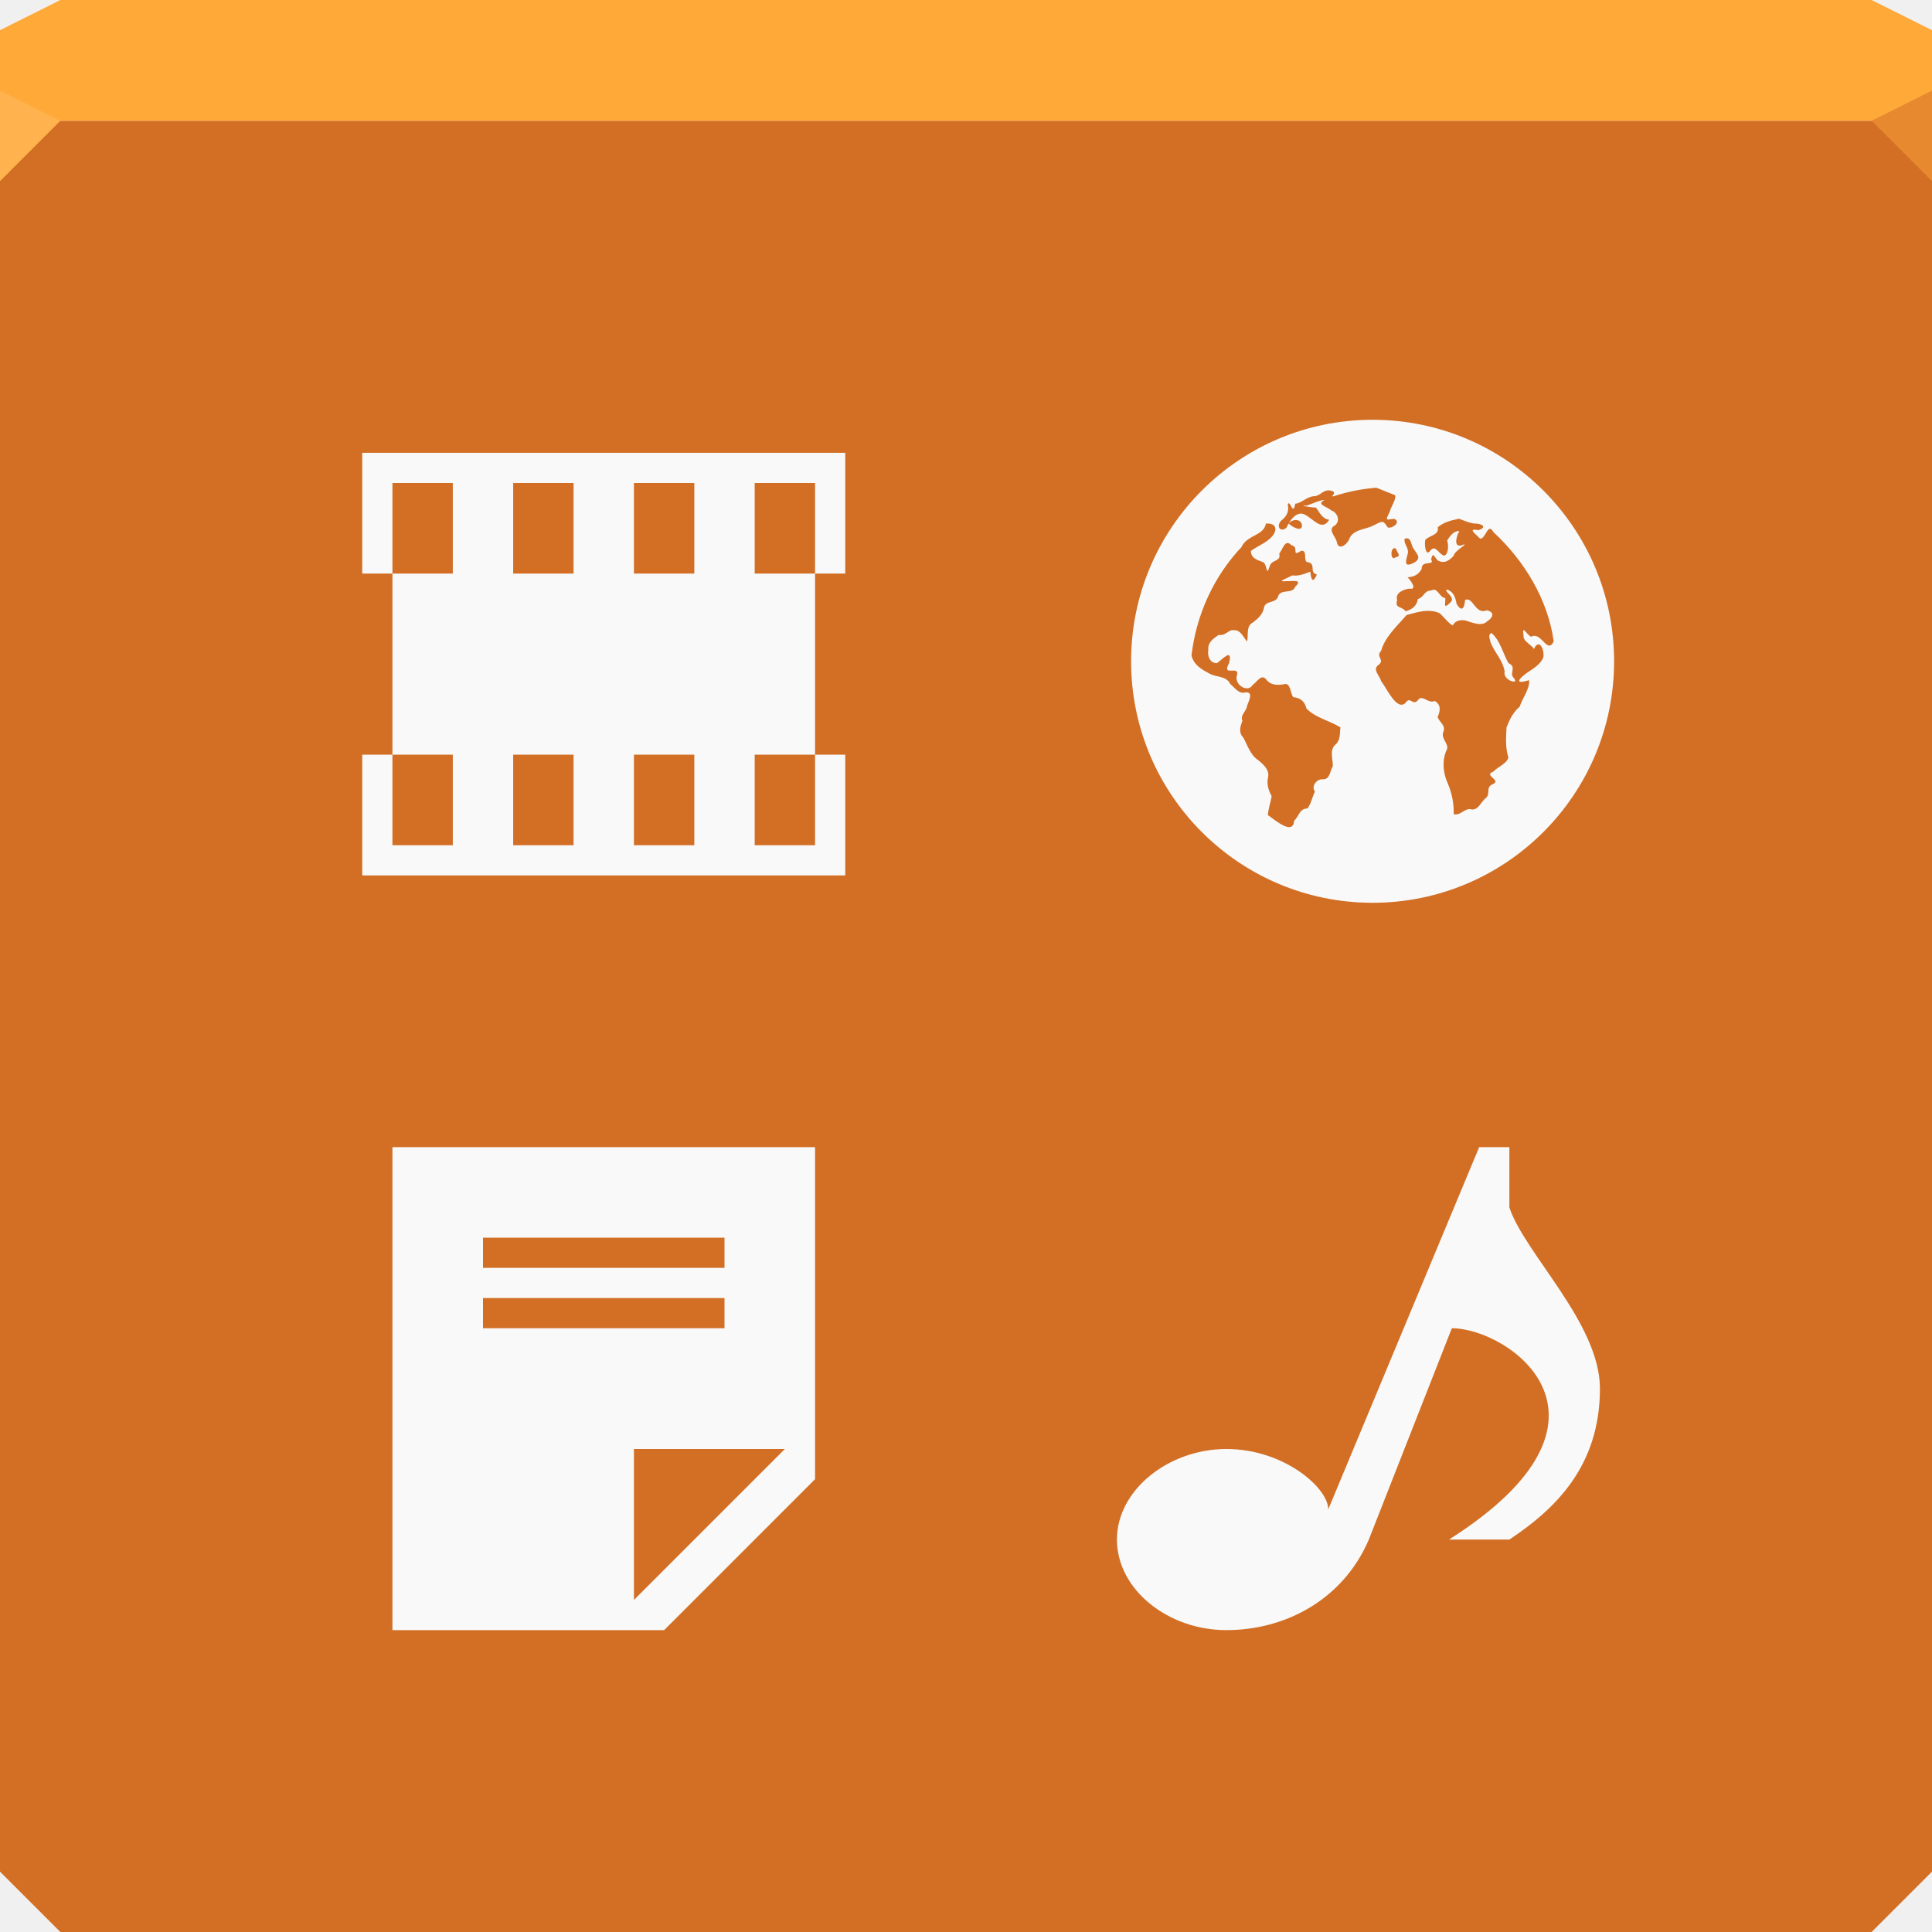
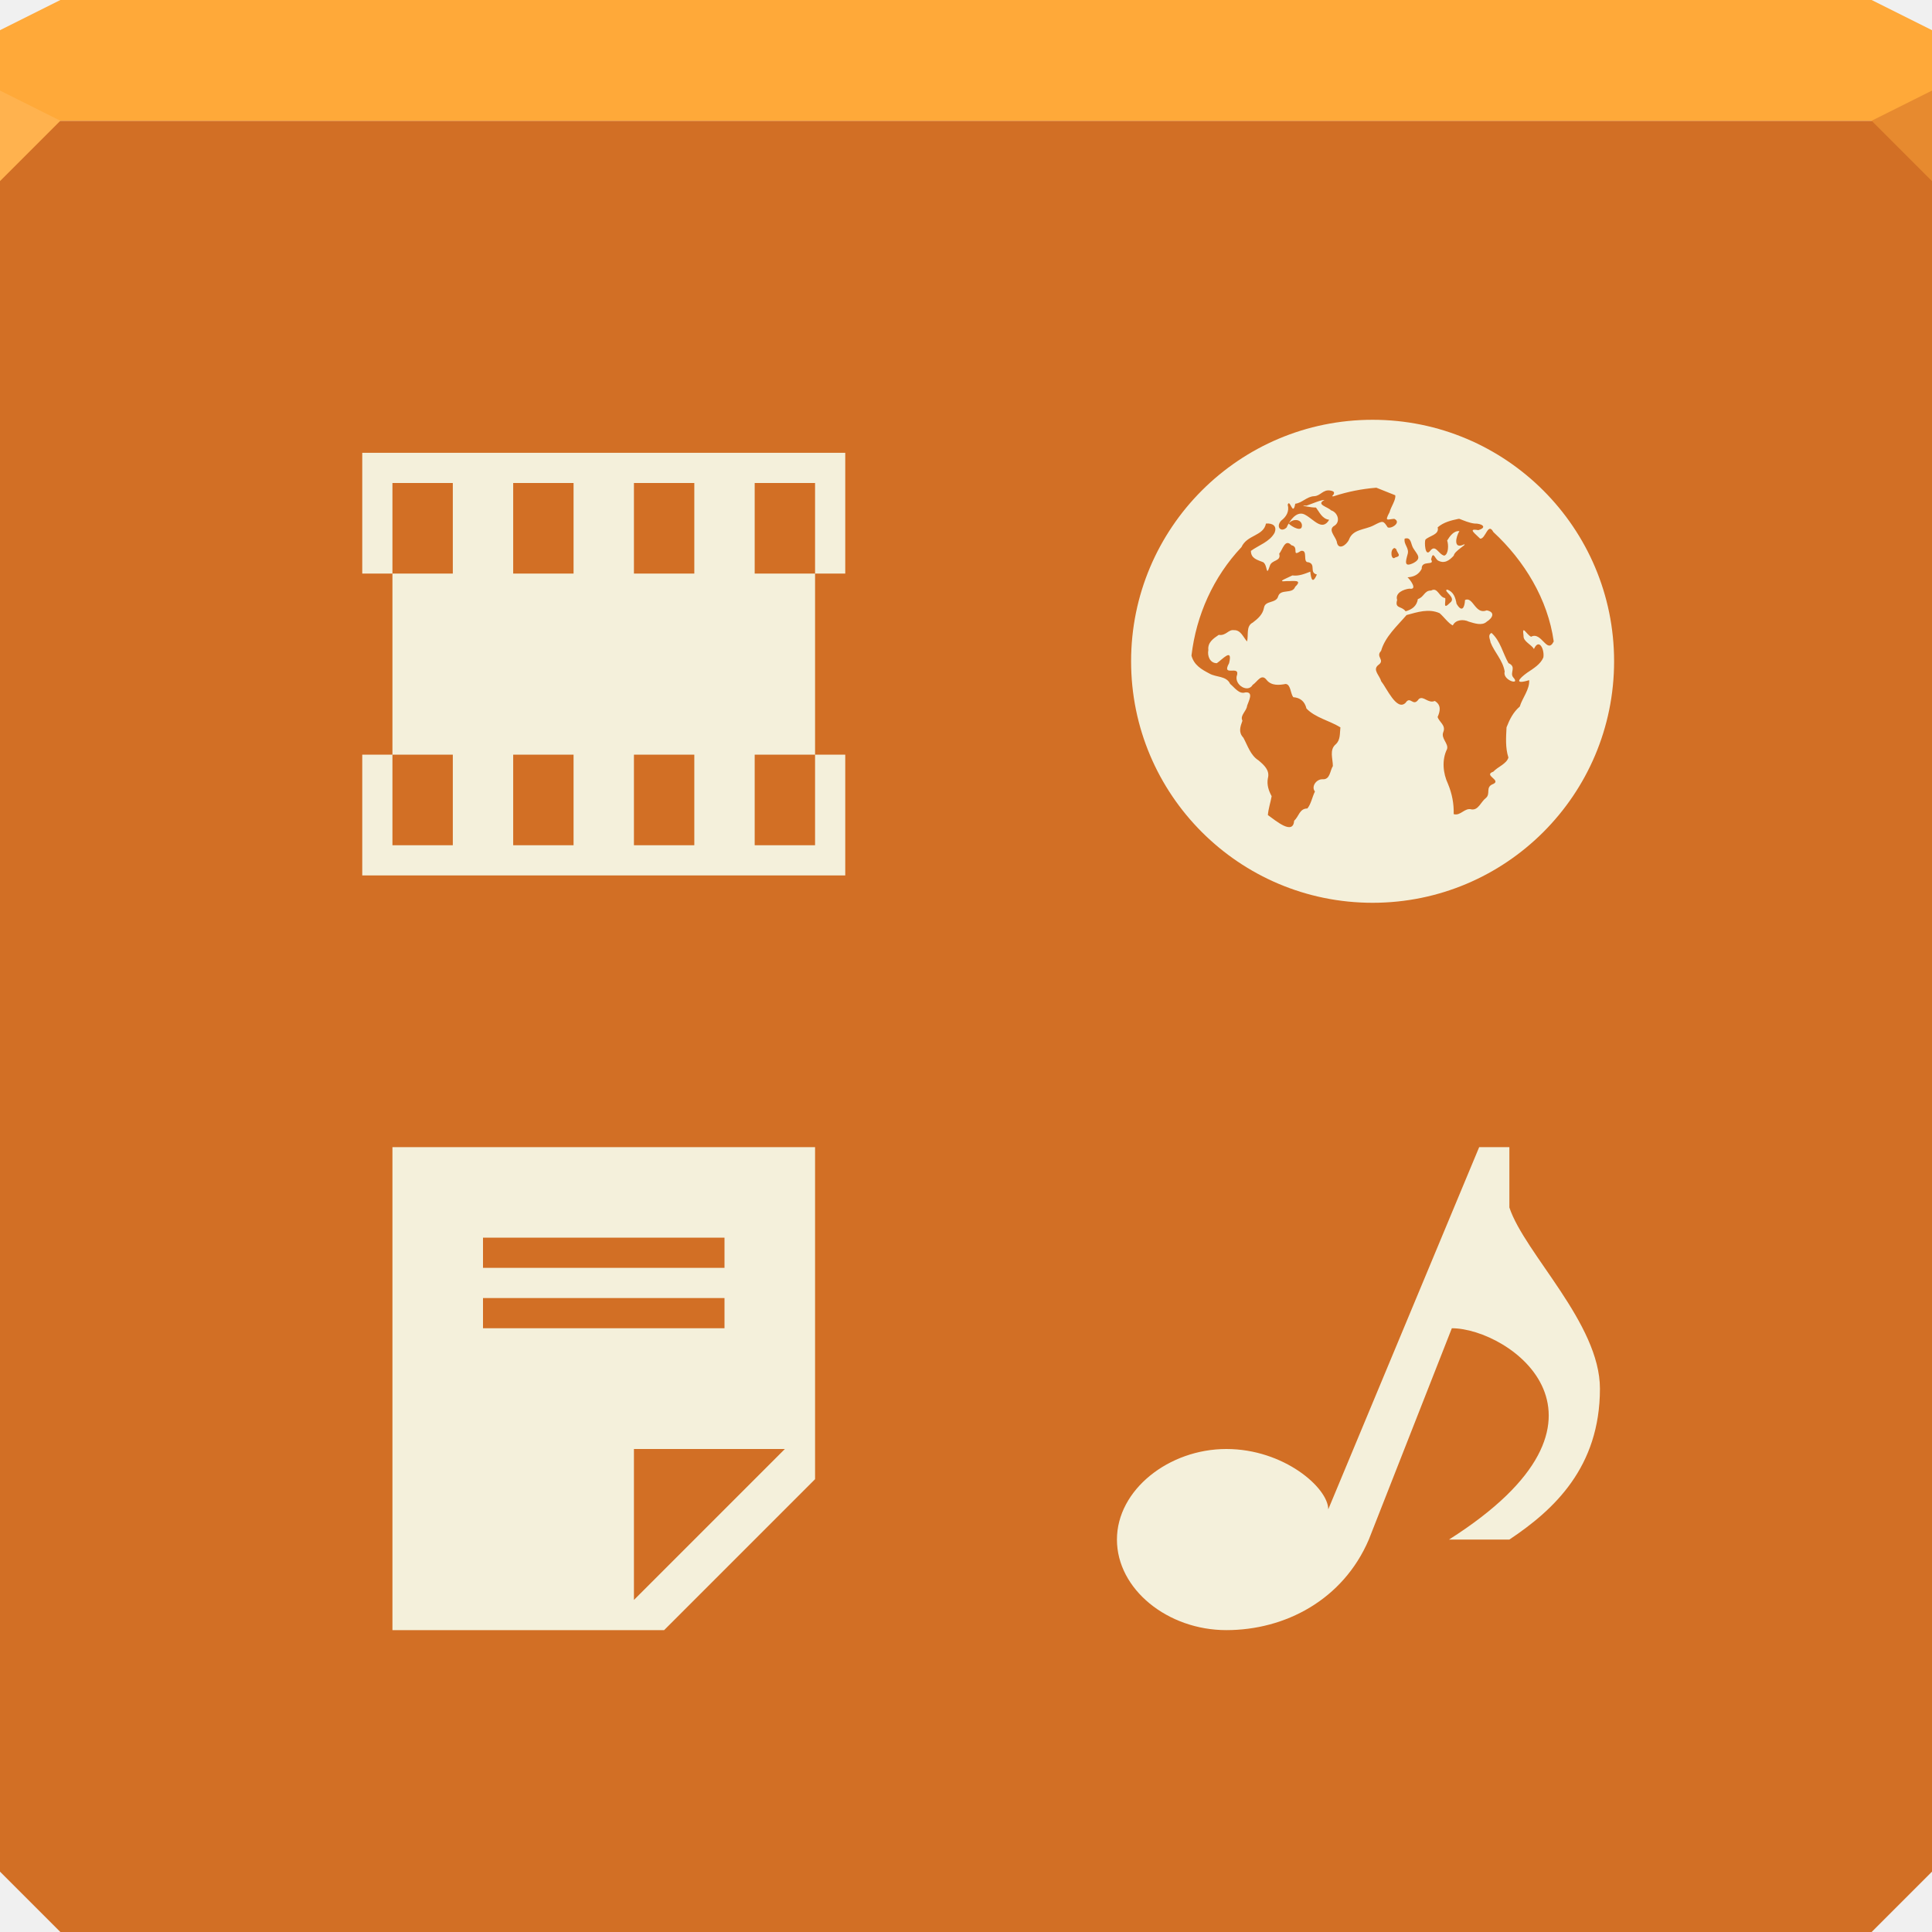
<svg xmlns="http://www.w3.org/2000/svg" width="64" height="64" id="svg13094" version="1.1">
  <defs id="defs13096" />
  <path style="color:#000000;fill:#d26f25;fill-opacity:1;fill-rule:nonzero;stroke:none;stroke-width:2.286;marker:none;visibility:visible;display:inline;overflow:visible;enable-background:accumulate" d="M 0 4 L 0 34 L 0 62 L 2 64 L 32 64 L 62 64 L 64 62 L 64 34 L 64 4 L 32 4 L 0 4 z " id="path6498" />
  <path style="color:#000000;fill:#ffa939;fill-opacity:1;fill-rule:nonzero;stroke:none;marker:none;visibility:visible;display:inline;overflow:visible;enable-background:accumulate" d="M 2 0 L 0 1 L 0 4 L 32 4 L 64 4 L 64 1 L 62 0 L 32 0 L 2 0 z " id="path6502" />
  <path style="fill:#ffb24e;fill-opacity:1;fill-rule:nonzero" d="M 0,3 0,6 2,4 Z" id="path4298" />
  <path d="M 64,6 62,4 64,3 z" id="path3028" style="fill:#e78a2f;fill-opacity:1" />
  <g id="g3043" transform="translate(-0.6250001,0.082283)" />
  <g id="scalable" transform="matrix(1.038589,0,0,1.038589,1214.722,1878.812)" style="fill:#ffffff" />
-   <path style="color:#000000;fill:#f9f9f9;fill-opacity:1;fill-rule:nonzero;stroke:none;stroke-width:1;marker:none;visibility:visible;display:inline;overflow:visible;enable-background:accumulate" d="m 45.469,13.906 c -4.418,0 -8,3.582 -8,8 0,4.418 3.582,8 8,8 4.418,0 8,-3.582 8,-8 0,-4.418 -3.582,-8 -8,-8 z M 12,15 l 0,4 1,0 0,-3 2,0 0,3 -2,0 0,6 2,0 0,3 -2,0 0,-3 -1,0 0,4 16,0 0,-4 -1,0 0,3 -2,0 0,-3 2,0 0,-6 -2,0 0,-3 2,0 0,3 1,0 0,-4 -16,0 z m 5,1 2,0 0,3 -2,0 0,-3 z m 4,0 2,0 0,3 -2,0 0,-3 z m 24.594,0.156 c 0.206,0.081 0.419,0.169 0.625,0.25 0.031,0.147 -0.144,0.384 -0.188,0.562 -0.18,0.333 -0.059,0.23 0.156,0.219 0.251,0.116 -0.104,0.347 -0.219,0.281 -0.149,-0.23 -0.154,-0.224 -0.469,-0.062 -0.288,0.148 -0.688,0.121 -0.812,0.469 -0.086,0.191 -0.366,0.374 -0.406,0.062 -0.052,-0.179 -0.313,-0.402 -0.062,-0.531 0.194,-0.141 0.089,-0.436 -0.125,-0.5 -0.119,-0.122 -0.512,-0.191 -0.219,-0.344 -0.117,-0.007 -0.429,0.134 -0.594,0.188 -0.335,-0.025 0.188,0.073 0.312,0.062 0.113,0.148 0.202,0.377 0.438,0.406 -0.23,0.388 -0.506,-0.007 -0.781,-0.156 -0.229,-0.145 -0.441,0.068 -0.562,0.281 0.123,-0.159 0.392,-0.161 0.438,0.031 0.037,0.284 -0.327,0.082 -0.438,-0.031 -0.024,0.043 -0.049,0.081 -0.062,0.125 -0.181,0.187 -0.375,-0.007 -0.188,-0.219 0.174,-0.131 0.278,-0.306 0.219,-0.531 0.075,-0.219 0.169,0.419 0.25,-0.031 0.227,-0.026 0.384,-0.24 0.625,-0.25 0.212,-0.007 0.294,-0.228 0.531,-0.188 0.197,0.028 0.128,0.128 0.062,0.188 0.02,-0.007 0.017,0.018 0.062,0 0.455,-0.15 0.93,-0.243 1.406,-0.281 z m 2.719,1.031 0.031,0 c 0.157,0.061 0.331,0.137 0.5,0.156 0.236,-0.007 0.447,0.124 0.125,0.219 -0.377,-0.071 -0.082,0.13 0.062,0.281 0.181,0.022 0.259,-0.56 0.438,-0.219 1.026,0.948 1.807,2.231 2,3.625 -0.221,0.443 -0.402,-0.345 -0.75,-0.156 -0.161,-0.079 -0.305,-0.425 -0.25,-0.031 -0.013,0.191 0.268,0.291 0.344,0.438 0.173,-0.382 0.358,0.028 0.312,0.281 -0.092,0.223 -0.333,0.368 -0.531,0.5 -0.286,0.205 -0.451,0.407 0.062,0.25 0.019,0.31 -0.225,0.586 -0.312,0.875 -0.217,0.186 -0.336,0.425 -0.438,0.688 -0.017,0.332 -0.043,0.676 0.062,1 -0.059,0.211 -0.355,0.307 -0.5,0.469 -0.345,0.119 0.272,0.274 0,0.406 -0.281,0.103 -0.073,0.323 -0.25,0.469 -0.159,0.12 -0.243,0.405 -0.469,0.375 -0.231,-0.068 -0.362,0.225 -0.594,0.156 0.01,-0.35 -0.055,-0.678 -0.188,-1 -0.167,-0.356 -0.21,-0.797 -0.031,-1.156 0.054,-0.187 -0.21,-0.349 -0.125,-0.562 0.094,-0.229 -0.139,-0.331 -0.188,-0.5 0.09,-0.203 0.123,-0.398 -0.094,-0.531 C 47.307,23.316 47.154,23.032 47,23.156 c -0.193,0.286 -0.273,-0.125 -0.438,0.125 -0.293,0.289 -0.624,-0.487 -0.812,-0.719 -0.043,-0.184 -0.294,-0.371 -0.094,-0.531 0.246,-0.171 -0.102,-0.27 0.094,-0.469 0.134,-0.473 0.533,-0.825 0.844,-1.188 0.362,-0.097 0.73,-0.223 1.094,-0.062 0.147,0.125 0.292,0.339 0.438,0.406 0.094,-0.196 0.355,-0.211 0.531,-0.125 0.183,0.054 0.438,0.147 0.594,0 0.197,-0.122 0.289,-0.315 0,-0.375 C 48.863,20.375 48.805,19.752 48.531,19.875 48.517,20.139 48.426,20.3 48.25,20 c -0.035,-0.2 -0.097,-0.4 -0.312,-0.469 -0.151,0.042 0.332,0.265 0.094,0.438 -0.247,0.253 -0.134,-0.028 -0.156,-0.156 -0.21,-0.026 -0.245,-0.376 -0.469,-0.25 -0.225,-0.007 -0.233,0.222 -0.438,0.281 -0.036,0.229 -0.187,0.344 -0.406,0.406 -0.134,-0.184 -0.367,-0.08 -0.281,-0.375 -0.076,-0.236 0.218,-0.354 0.406,-0.375 0.294,0.05 0.012,-0.315 -0.062,-0.375 0.208,-0.014 0.369,-0.089 0.469,-0.281 -0.012,-0.309 0.448,-0.084 0.312,-0.312 0.065,-0.288 0.115,-0.057 0.219,0.031 0.217,0.124 0.381,0.007 0.531,-0.156 0.024,-0.162 0.451,-0.375 0.344,-0.375 -0.372,0.186 -0.273,-0.259 -0.156,-0.438 -0.188,-0.017 -0.317,0.166 -0.406,0.312 0.052,0.144 0.045,0.455 -0.094,0.5 C 47.652,18.37 47.556,18.009 47.375,18.25 c -0.17,0.213 -0.194,-0.296 -0.156,-0.375 0.141,-0.134 0.467,-0.161 0.406,-0.406 0.195,-0.17 0.441,-0.23 0.688,-0.281 z m -6.375,0.156 c 0.22,-0.017 0.378,0.082 0.281,0.312 -0.166,0.297 -0.523,0.405 -0.781,0.594 0,0.253 0.214,0.298 0.406,0.375 0.156,0.1 0.088,0.516 0.219,0.125 0.059,-0.217 0.388,-0.142 0.312,-0.406 0.116,-0.138 0.192,-0.513 0.406,-0.281 0.272,0.05 -0.021,0.408 0.312,0.188 0.254,-0.05 0.041,0.389 0.25,0.375 0.262,0.069 0.015,0.344 0.281,0.406 -0.137,0.312 -0.192,0.174 -0.219,-0.094 -0.197,0.076 -0.38,0.153 -0.594,0.125 -0.145,0.079 -0.573,0.228 -0.188,0.188 0.195,0.008 0.554,-0.068 0.281,0.188 -0.087,0.253 -0.478,0.057 -0.562,0.312 -0.06,0.245 -0.427,0.133 -0.469,0.375 -0.042,0.231 -0.199,0.366 -0.375,0.5 -0.23,0.116 -0.133,0.417 -0.188,0.625 -0.13,-0.146 -0.208,-0.387 -0.438,-0.375 -0.183,-0.028 -0.256,0.194 -0.5,0.156 -0.182,0.123 -0.372,0.254 -0.344,0.5 -0.04,0.204 0.057,0.438 0.281,0.438 0.184,-0.123 0.536,-0.535 0.406,0 -0.272,0.49 0.401,0.021 0.25,0.438 -0.052,0.3 0.378,0.548 0.531,0.281 0.163,-0.109 0.29,-0.398 0.469,-0.156 0.158,0.188 0.408,0.166 0.625,0.125 0.168,0.016 0.153,0.303 0.25,0.438 0.229,0.017 0.381,0.136 0.438,0.375 0.289,0.305 0.76,0.399 1.125,0.625 -0.025,0.2 0.007,0.415 -0.156,0.562 -0.217,0.181 -0.094,0.478 -0.094,0.719 -0.101,0.165 -0.089,0.456 -0.344,0.438 -0.199,-0.007 -0.383,0.238 -0.25,0.406 -0.091,0.182 -0.128,0.413 -0.25,0.562 -0.263,6.77e-4 -0.281,0.265 -0.438,0.406 C 42.834,27.676 42.274,27.195 42,27 42.015,26.794 42.088,26.585 42.125,26.375 42.023,26.189 41.961,25.994 42,25.781 c 0.072,-0.263 -0.128,-0.439 -0.312,-0.594 -0.263,-0.165 -0.358,-0.488 -0.5,-0.75 -0.168,-0.179 -0.106,-0.356 -0.031,-0.562 -0.09,-0.182 0.138,-0.311 0.156,-0.5 0.05,-0.15 0.229,-0.467 -0.062,-0.438 -0.202,0.07 -0.359,-0.166 -0.5,-0.281 -0.126,-0.274 -0.462,-0.213 -0.688,-0.344 -0.265,-0.139 -0.51,-0.28 -0.594,-0.594 0.157,-1.34 0.727,-2.61 1.656,-3.594 0.189,-0.416 0.727,-0.359 0.812,-0.781 z m 4.594,0.5 c 0.221,-0.065 0.197,0.173 0.281,0.312 0.125,0.209 0.311,0.34 0,0.5 -0.299,0.14 -0.254,-0.041 -0.188,-0.281 0.075,-0.219 -0.132,-0.326 -0.094,-0.531 z m -0.344,0.312 c 0.022,-0.007 0.031,0.022 0.062,0.031 0.036,0.152 0.196,0.225 -0.031,0.281 -0.136,0.119 -0.184,-0.264 -0.031,-0.312 z m 3.219,2.812 c -0.134,0.071 -0.044,0.203 -0.031,0.312 0.129,0.331 0.407,0.59 0.469,0.969 -0.084,0.288 0.546,0.475 0.281,0.188 -0.125,-0.153 0.126,-0.344 -0.156,-0.469 -0.19,-0.332 -0.266,-0.737 -0.562,-1 z M 17,25 l 2,0 0,3 -2,0 0,-3 z m 4,0 2,0 0,3 -2,0 0,-3 z m -8,13 0,16 9,0 5,-5 0,-11 -14,0 z m 36,0 -5,12 C 44,49.288 42.531,48 40.625,48 38.719,48 37,49.353 37,51 c 0,1.647 1.681,3 3.625,3 1.944,0 3.863,-1 4.719,-3 l 2.75,-7 C 49.987,44 54.305,47 48,51 l 2,0 c 1.472,-0.981 3,-2.392 3,-5 0,-2.16 -2.491,-4.472 -3,-6 l 0,-2 -1,0 z m -33,3 8,0 0,1 -8,0 0,-1 z m 0,2 8,0 0,1 -8,0 0,-1 z m 5,5 5,0 -5,5 0,-5 z" id="path3930" />
+   <path style="color:#000000;fill:#f4f0db;fill-opacity:1;fill-rule:nonzero;stroke:none;stroke-width:1;marker:none;visibility:visible;display:inline;overflow:visible;enable-background:accumulate" d="m 45.469,13.906 c -4.418,0 -8,3.582 -8,8 0,4.418 3.582,8 8,8 4.418,0 8,-3.582 8,-8 0,-4.418 -3.582,-8 -8,-8 z M 12,15 l 0,4 1,0 0,-3 2,0 0,3 -2,0 0,6 2,0 0,3 -2,0 0,-3 -1,0 0,4 16,0 0,-4 -1,0 0,3 -2,0 0,-3 2,0 0,-6 -2,0 0,-3 2,0 0,3 1,0 0,-4 -16,0 z m 5,1 2,0 0,3 -2,0 0,-3 z m 4,0 2,0 0,3 -2,0 0,-3 z m 24.594,0.156 c 0.206,0.081 0.419,0.169 0.625,0.25 0.031,0.147 -0.144,0.384 -0.188,0.562 -0.18,0.333 -0.059,0.23 0.156,0.219 0.251,0.116 -0.104,0.347 -0.219,0.281 -0.149,-0.23 -0.154,-0.224 -0.469,-0.062 -0.288,0.148 -0.688,0.121 -0.812,0.469 -0.086,0.191 -0.366,0.374 -0.406,0.062 -0.052,-0.179 -0.313,-0.402 -0.062,-0.531 0.194,-0.141 0.089,-0.436 -0.125,-0.5 -0.119,-0.122 -0.512,-0.191 -0.219,-0.344 -0.117,-0.007 -0.429,0.134 -0.594,0.188 -0.335,-0.025 0.188,0.073 0.312,0.062 0.113,0.148 0.202,0.377 0.438,0.406 -0.23,0.388 -0.506,-0.007 -0.781,-0.156 -0.229,-0.145 -0.441,0.068 -0.562,0.281 0.123,-0.159 0.392,-0.161 0.438,0.031 0.037,0.284 -0.327,0.082 -0.438,-0.031 -0.024,0.043 -0.049,0.081 -0.062,0.125 -0.181,0.187 -0.375,-0.007 -0.188,-0.219 0.174,-0.131 0.278,-0.306 0.219,-0.531 0.075,-0.219 0.169,0.419 0.25,-0.031 0.227,-0.026 0.384,-0.24 0.625,-0.25 0.212,-0.007 0.294,-0.228 0.531,-0.188 0.197,0.028 0.128,0.128 0.062,0.188 0.02,-0.007 0.017,0.018 0.062,0 0.455,-0.15 0.93,-0.243 1.406,-0.281 z m 2.719,1.031 0.031,0 c 0.157,0.061 0.331,0.137 0.5,0.156 0.236,-0.007 0.447,0.124 0.125,0.219 -0.377,-0.071 -0.082,0.13 0.062,0.281 0.181,0.022 0.259,-0.56 0.438,-0.219 1.026,0.948 1.807,2.231 2,3.625 -0.221,0.443 -0.402,-0.345 -0.75,-0.156 -0.161,-0.079 -0.305,-0.425 -0.25,-0.031 -0.013,0.191 0.268,0.291 0.344,0.438 0.173,-0.382 0.358,0.028 0.312,0.281 -0.092,0.223 -0.333,0.368 -0.531,0.5 -0.286,0.205 -0.451,0.407 0.062,0.25 0.019,0.31 -0.225,0.586 -0.312,0.875 -0.217,0.186 -0.336,0.425 -0.438,0.688 -0.017,0.332 -0.043,0.676 0.062,1 -0.059,0.211 -0.355,0.307 -0.5,0.469 -0.345,0.119 0.272,0.274 0,0.406 -0.281,0.103 -0.073,0.323 -0.25,0.469 -0.159,0.12 -0.243,0.405 -0.469,0.375 -0.231,-0.068 -0.362,0.225 -0.594,0.156 0.01,-0.35 -0.055,-0.678 -0.188,-1 -0.167,-0.356 -0.21,-0.797 -0.031,-1.156 0.054,-0.187 -0.21,-0.349 -0.125,-0.562 0.094,-0.229 -0.139,-0.331 -0.188,-0.5 0.09,-0.203 0.123,-0.398 -0.094,-0.531 C 47.307,23.316 47.154,23.032 47,23.156 c -0.193,0.286 -0.273,-0.125 -0.438,0.125 -0.293,0.289 -0.624,-0.487 -0.812,-0.719 -0.043,-0.184 -0.294,-0.371 -0.094,-0.531 0.246,-0.171 -0.102,-0.27 0.094,-0.469 0.134,-0.473 0.533,-0.825 0.844,-1.188 0.362,-0.097 0.73,-0.223 1.094,-0.062 0.147,0.125 0.292,0.339 0.438,0.406 0.094,-0.196 0.355,-0.211 0.531,-0.125 0.183,0.054 0.438,0.147 0.594,0 0.197,-0.122 0.289,-0.315 0,-0.375 C 48.863,20.375 48.805,19.752 48.531,19.875 48.517,20.139 48.426,20.3 48.25,20 c -0.035,-0.2 -0.097,-0.4 -0.312,-0.469 -0.151,0.042 0.332,0.265 0.094,0.438 -0.247,0.253 -0.134,-0.028 -0.156,-0.156 -0.21,-0.026 -0.245,-0.376 -0.469,-0.25 -0.225,-0.007 -0.233,0.222 -0.438,0.281 -0.036,0.229 -0.187,0.344 -0.406,0.406 -0.134,-0.184 -0.367,-0.08 -0.281,-0.375 -0.076,-0.236 0.218,-0.354 0.406,-0.375 0.294,0.05 0.012,-0.315 -0.062,-0.375 0.208,-0.014 0.369,-0.089 0.469,-0.281 -0.012,-0.309 0.448,-0.084 0.312,-0.312 0.065,-0.288 0.115,-0.057 0.219,0.031 0.217,0.124 0.381,0.007 0.531,-0.156 0.024,-0.162 0.451,-0.375 0.344,-0.375 -0.372,0.186 -0.273,-0.259 -0.156,-0.438 -0.188,-0.017 -0.317,0.166 -0.406,0.312 0.052,0.144 0.045,0.455 -0.094,0.5 C 47.652,18.37 47.556,18.009 47.375,18.25 c -0.17,0.213 -0.194,-0.296 -0.156,-0.375 0.141,-0.134 0.467,-0.161 0.406,-0.406 0.195,-0.17 0.441,-0.23 0.688,-0.281 z m -6.375,0.156 c 0.22,-0.017 0.378,0.082 0.281,0.312 -0.166,0.297 -0.523,0.405 -0.781,0.594 0,0.253 0.214,0.298 0.406,0.375 0.156,0.1 0.088,0.516 0.219,0.125 0.059,-0.217 0.388,-0.142 0.312,-0.406 0.116,-0.138 0.192,-0.513 0.406,-0.281 0.272,0.05 -0.021,0.408 0.312,0.188 0.254,-0.05 0.041,0.389 0.25,0.375 0.262,0.069 0.015,0.344 0.281,0.406 -0.137,0.312 -0.192,0.174 -0.219,-0.094 -0.197,0.076 -0.38,0.153 -0.594,0.125 -0.145,0.079 -0.573,0.228 -0.188,0.188 0.195,0.008 0.554,-0.068 0.281,0.188 -0.087,0.253 -0.478,0.057 -0.562,0.312 -0.06,0.245 -0.427,0.133 -0.469,0.375 -0.042,0.231 -0.199,0.366 -0.375,0.5 -0.23,0.116 -0.133,0.417 -0.188,0.625 -0.13,-0.146 -0.208,-0.387 -0.438,-0.375 -0.183,-0.028 -0.256,0.194 -0.5,0.156 -0.182,0.123 -0.372,0.254 -0.344,0.5 -0.04,0.204 0.057,0.438 0.281,0.438 0.184,-0.123 0.536,-0.535 0.406,0 -0.272,0.49 0.401,0.021 0.25,0.438 -0.052,0.3 0.378,0.548 0.531,0.281 0.163,-0.109 0.29,-0.398 0.469,-0.156 0.158,0.188 0.408,0.166 0.625,0.125 0.168,0.016 0.153,0.303 0.25,0.438 0.229,0.017 0.381,0.136 0.438,0.375 0.289,0.305 0.76,0.399 1.125,0.625 -0.025,0.2 0.007,0.415 -0.156,0.562 -0.217,0.181 -0.094,0.478 -0.094,0.719 -0.101,0.165 -0.089,0.456 -0.344,0.438 -0.199,-0.007 -0.383,0.238 -0.25,0.406 -0.091,0.182 -0.128,0.413 -0.25,0.562 -0.263,6.77e-4 -0.281,0.265 -0.438,0.406 C 42.834,27.676 42.274,27.195 42,27 42.015,26.794 42.088,26.585 42.125,26.375 42.023,26.189 41.961,25.994 42,25.781 c 0.072,-0.263 -0.128,-0.439 -0.312,-0.594 -0.263,-0.165 -0.358,-0.488 -0.5,-0.75 -0.168,-0.179 -0.106,-0.356 -0.031,-0.562 -0.09,-0.182 0.138,-0.311 0.156,-0.5 0.05,-0.15 0.229,-0.467 -0.062,-0.438 -0.202,0.07 -0.359,-0.166 -0.5,-0.281 -0.126,-0.274 -0.462,-0.213 -0.688,-0.344 -0.265,-0.139 -0.51,-0.28 -0.594,-0.594 0.157,-1.34 0.727,-2.61 1.656,-3.594 0.189,-0.416 0.727,-0.359 0.812,-0.781 z m 4.594,0.5 c 0.221,-0.065 0.197,0.173 0.281,0.312 0.125,0.209 0.311,0.34 0,0.5 -0.299,0.14 -0.254,-0.041 -0.188,-0.281 0.075,-0.219 -0.132,-0.326 -0.094,-0.531 z m -0.344,0.312 c 0.022,-0.007 0.031,0.022 0.062,0.031 0.036,0.152 0.196,0.225 -0.031,0.281 -0.136,0.119 -0.184,-0.264 -0.031,-0.312 z m 3.219,2.812 c -0.134,0.071 -0.044,0.203 -0.031,0.312 0.129,0.331 0.407,0.59 0.469,0.969 -0.084,0.288 0.546,0.475 0.281,0.188 -0.125,-0.153 0.126,-0.344 -0.156,-0.469 -0.19,-0.332 -0.266,-0.737 -0.562,-1 z M 17,25 l 2,0 0,3 -2,0 0,-3 z m 4,0 2,0 0,3 -2,0 0,-3 z m -8,13 0,16 9,0 5,-5 0,-11 -14,0 z m 36,0 -5,12 C 44,49.288 42.531,48 40.625,48 38.719,48 37,49.353 37,51 c 0,1.647 1.681,3 3.625,3 1.944,0 3.863,-1 4.719,-3 l 2.75,-7 C 49.987,44 54.305,47 48,51 l 2,0 c 1.472,-0.981 3,-2.392 3,-5 0,-2.16 -2.491,-4.472 -3,-6 l 0,-2 -1,0 z m -33,3 8,0 0,1 -8,0 0,-1 z m 0,2 8,0 0,1 -8,0 0,-1 z m 5,5 5,0 -5,5 0,-5 z" id="path3930" />
</svg>
